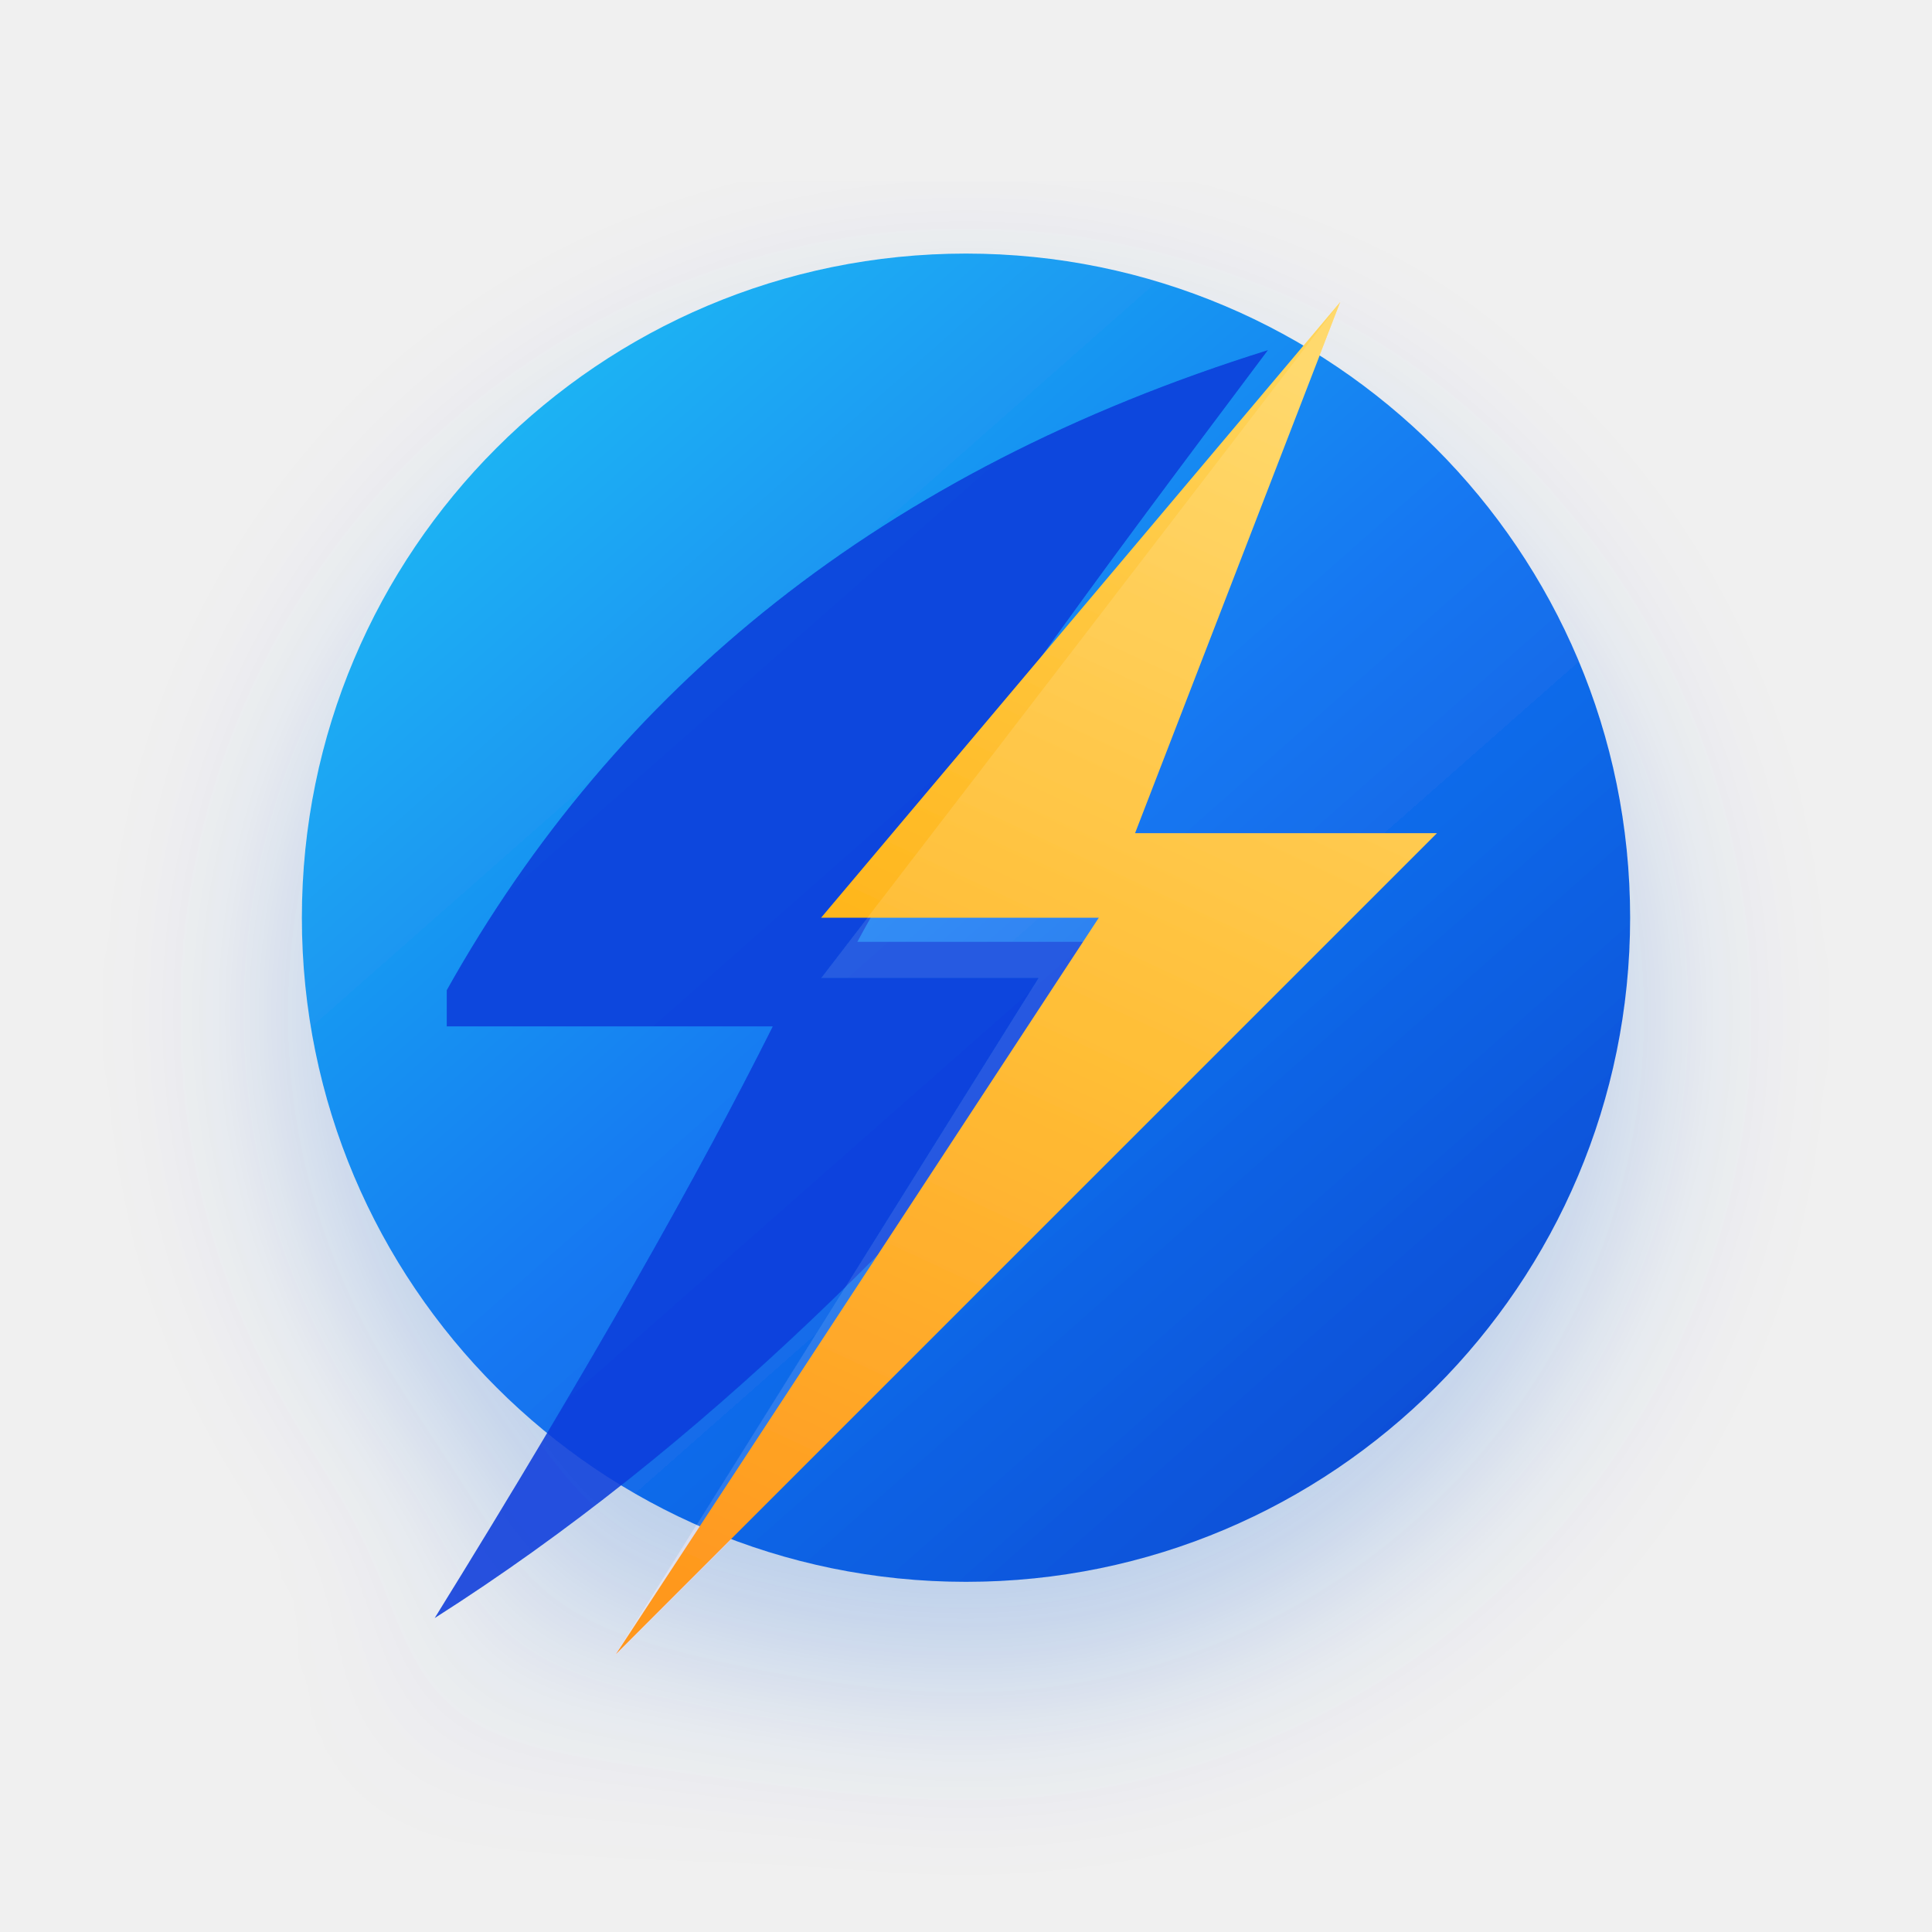
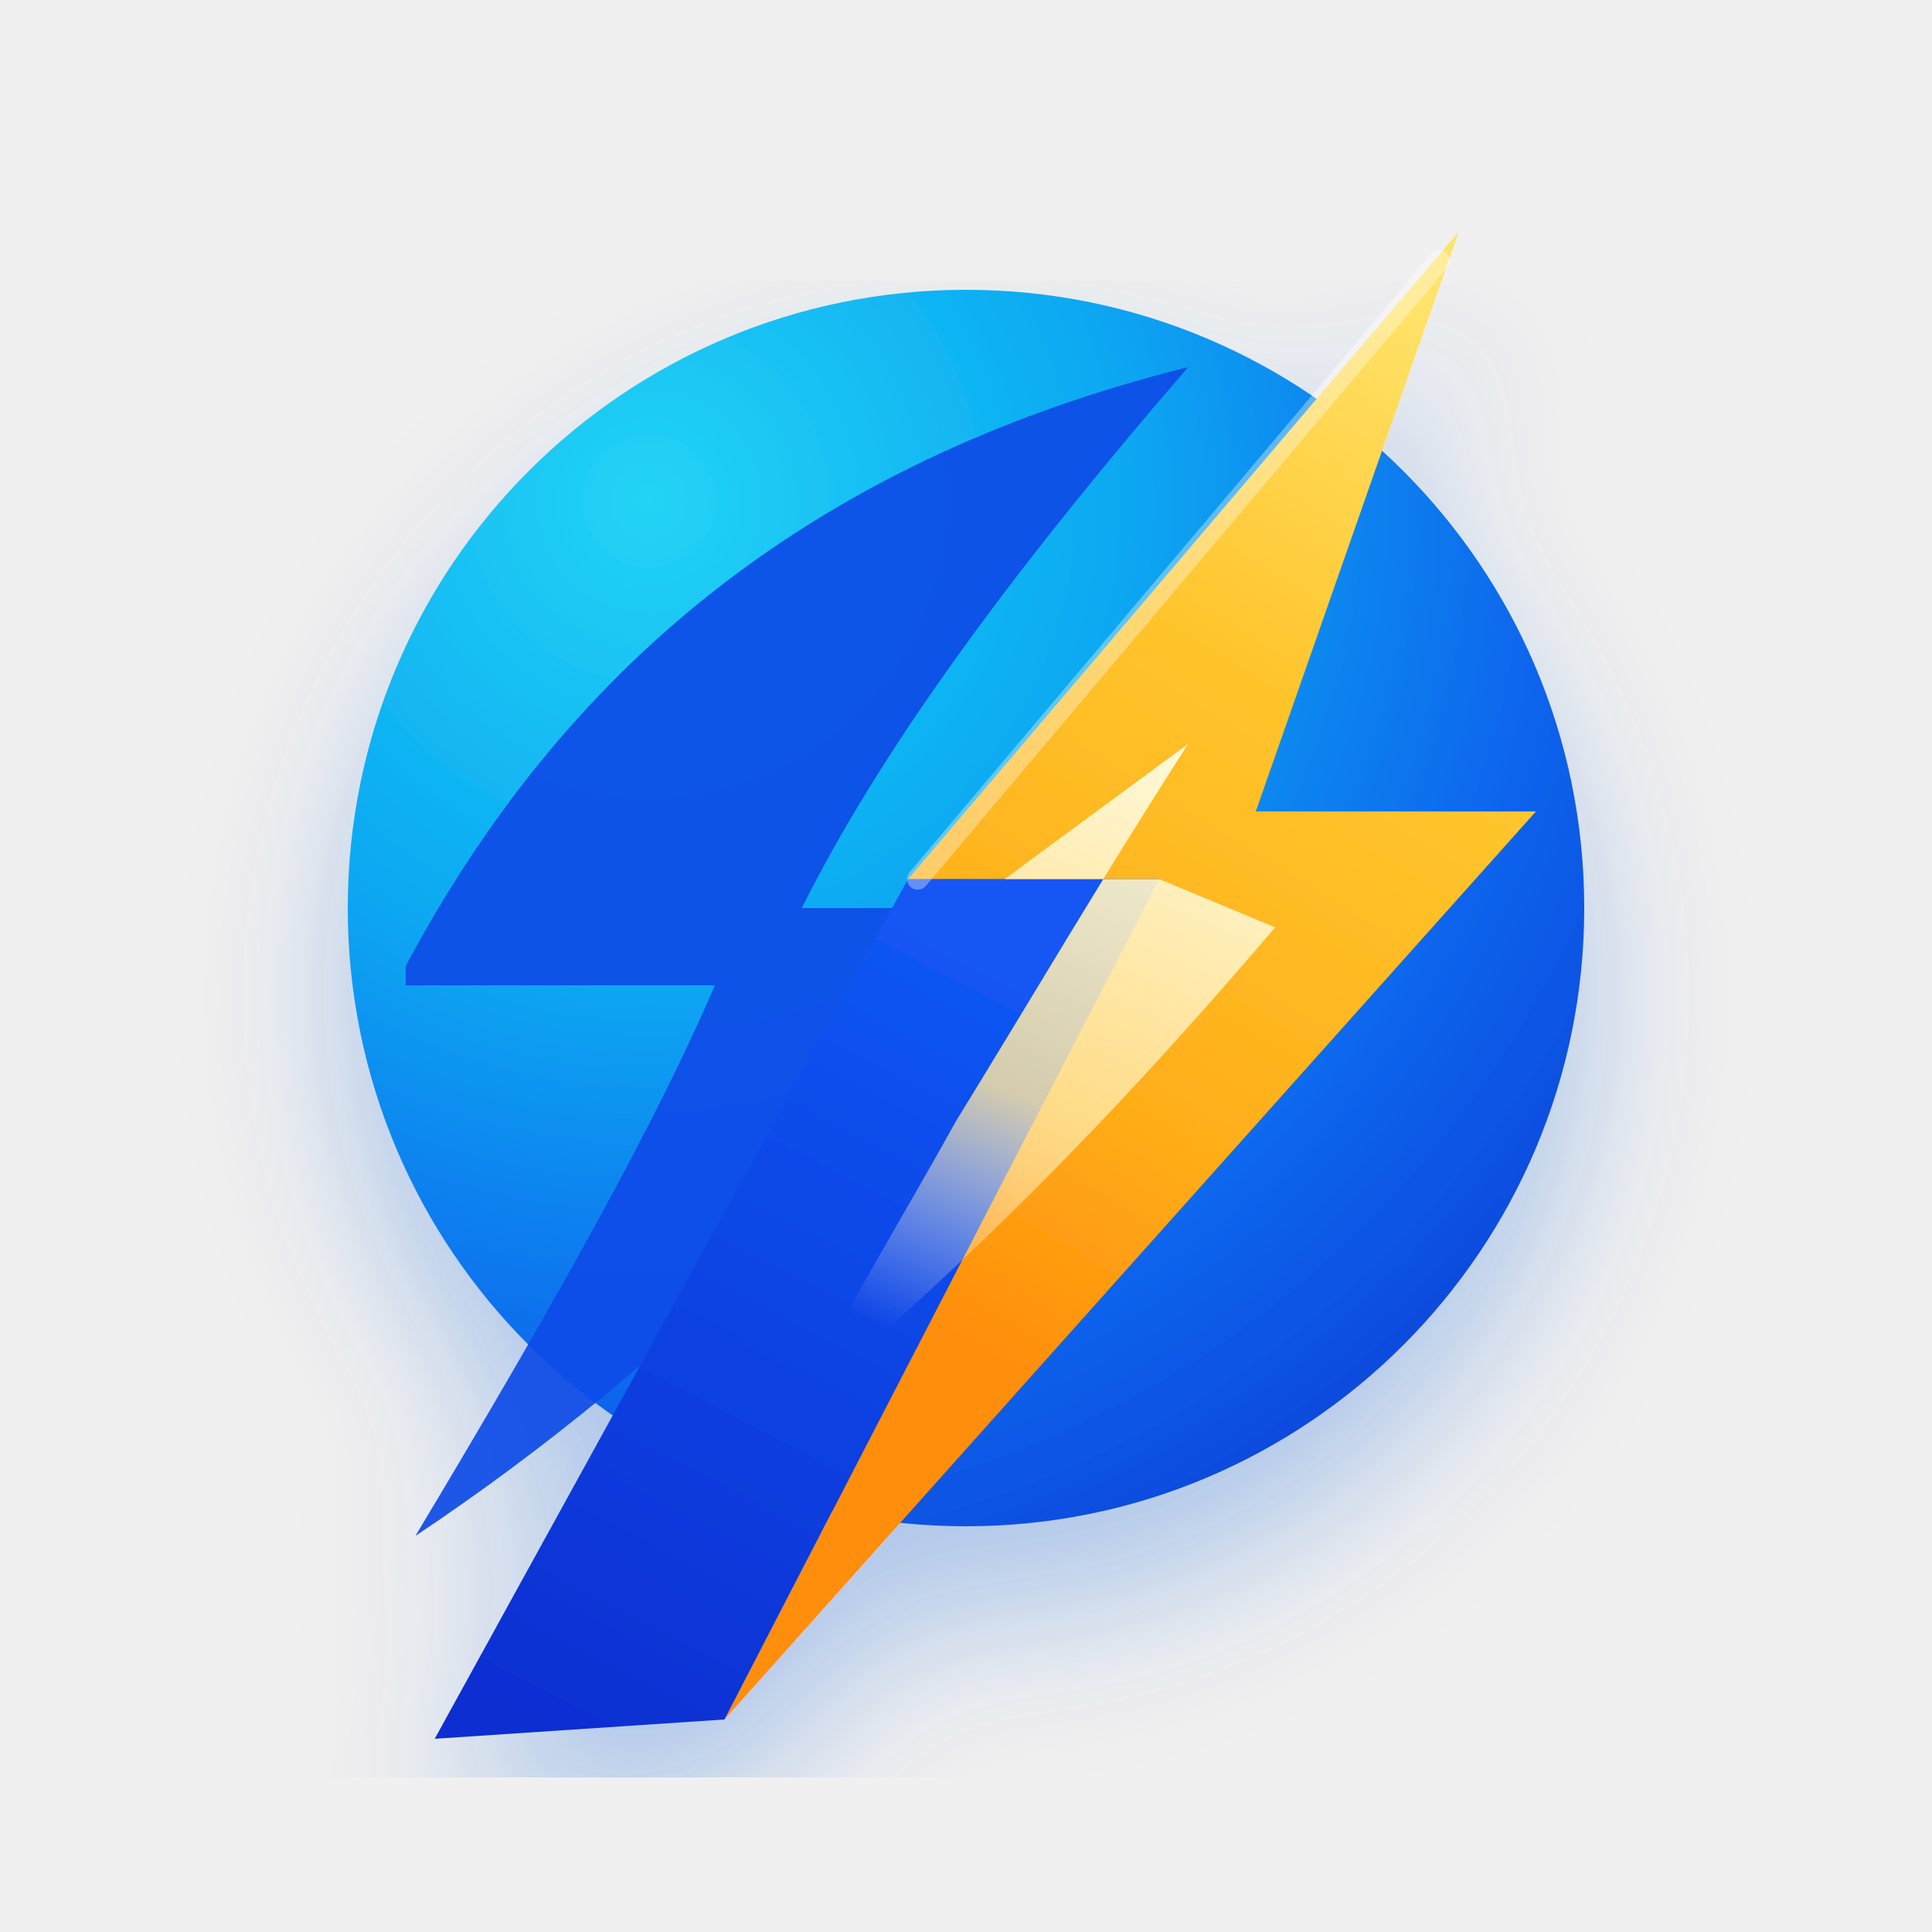
- <svg xmlns="http://www.w3.org/2000/svg" width="160" height="160" viewBox="0 0 160 160" fill="none">
+ <svg xmlns="http://www.w3.org/2000/svg" width="200" height="200" viewBox="0 0 200 200" fill="none">
  <defs>
-     <linearGradient id="orb" x1="28" y1="22" x2="132" y2="140" gradientUnits="userSpaceOnUse">
-       <stop stop-color="#22C7F3" />
-       <stop offset="0.48" stop-color="#1478F2" />
-       <stop offset="1" stop-color="#083CCB" />
+     <radialGradient id="orb" cx="0" cy="0" r="1" gradientUnits="userSpaceOnUse" gradientTransform="translate(67 52) rotate(49) scale(137)">
+       <stop stop-color="#23D4F5" />
+       <stop offset="0.36" stop-color="#0AA8F2" />
+       <stop offset="0.68" stop-color="#0965ED" />
+       <stop offset="1" stop-color="#0735D2" />
+     </radialGradient>
+     <linearGradient id="gold" x1="145" y1="30" x2="84" y2="129" gradientUnits="userSpaceOnUse">
+       <stop stop-color="#FFE36A" />
+       <stop offset="0.35" stop-color="#FFC52D" />
+       <stop offset="0.74" stop-color="#FFAE19" />
+       <stop offset="1" stop-color="#FF8E0B" />
    </linearGradient>
-     <linearGradient id="bolt" x1="105" y1="29" x2="57" y2="132" gradientUnits="userSpaceOnUse">
-       <stop stop-color="#FFD45A" />
-       <stop offset="0.52" stop-color="#FFB51B" />
-       <stop offset="1" stop-color="#FF8A00" />
+     <linearGradient id="blue" x1="90" y1="91" x2="47" y2="174" gradientUnits="userSpaceOnUse">
+       <stop stop-color="#1257F5" />
+       <stop offset="1" stop-color="#092ED1" />
    </linearGradient>
-     <filter id="shadow" x="5" y="7" width="150" height="151" filterUnits="userSpaceOnUse">
-       <feDropShadow dx="0" dy="8" stdDeviation="8" flood-color="#0757D8" flood-opacity="0.24" />
+     <linearGradient id="shine" x1="112" y1="75" x2="86" y2="135" gradientUnits="userSpaceOnUse">
+       <stop stop-color="#FFF9D9" stop-opacity="0.98" />
+       <stop offset="0.58" stop-color="#FFE6A0" stop-opacity="0.82" />
+       <stop offset="1" stop-color="#FFFFFF" stop-opacity="0" />
+     </linearGradient>
+     <filter id="orbShadow" x="18" y="20" width="164" height="164" filterUnits="userSpaceOnUse">
+       <feDropShadow dx="0" dy="9" stdDeviation="8" flood-color="#0758DC" flood-opacity="0.28" />
    </filter>
  </defs>
-   <g filter="url(#shadow)">
-     <circle cx="80" cy="76" r="55" fill="url(#orb)" />
-     <path d="M37 82C51 57 73 39 105 29C90 49 78 65 71 78H96C77 101 58 120 36 134C49 113 58 97 64 85H37V82Z" fill="#073EDB" fill-opacity="0.88" />
-     <path d="M111 25L68 76H91L51 137L119 69H94L111 25Z" fill="url(#bolt)" />
-     <path d="M111 25L94 69H119L51 137L86 81H68L111 25Z" fill="white" fill-opacity="0.12" />
+   <g filter="url(#orbShadow)">
+     <circle cx="100" cy="94" r="64" fill="url(#orb)" />
+     <path d="M42 100C58 70 83 48 123 38C104 60 91 78 83 94H111C91 119 70 141 43 159C58 134 68 116 74 102H42V100Z" fill="#084BE7" fill-opacity="0.92" />
+     <path d="M151 24L94 91H120L75 178L159 84H130L151 24Z" fill="url(#gold)" />
+     <path d="M94 91H120L75 178L45 180L94 91Z" fill="url(#blue)" />
+     <path d="M123 77C114 91 107 103 99 116C94 125 88 135 82 146C99 132 115 116 132 96L120 91H104L123 77Z" fill="url(#shine)" />
+     <path d="M149 27L95 91" stroke="white" stroke-opacity="0.34" stroke-width="2.2" stroke-linecap="round" />
  </g>
</svg>
